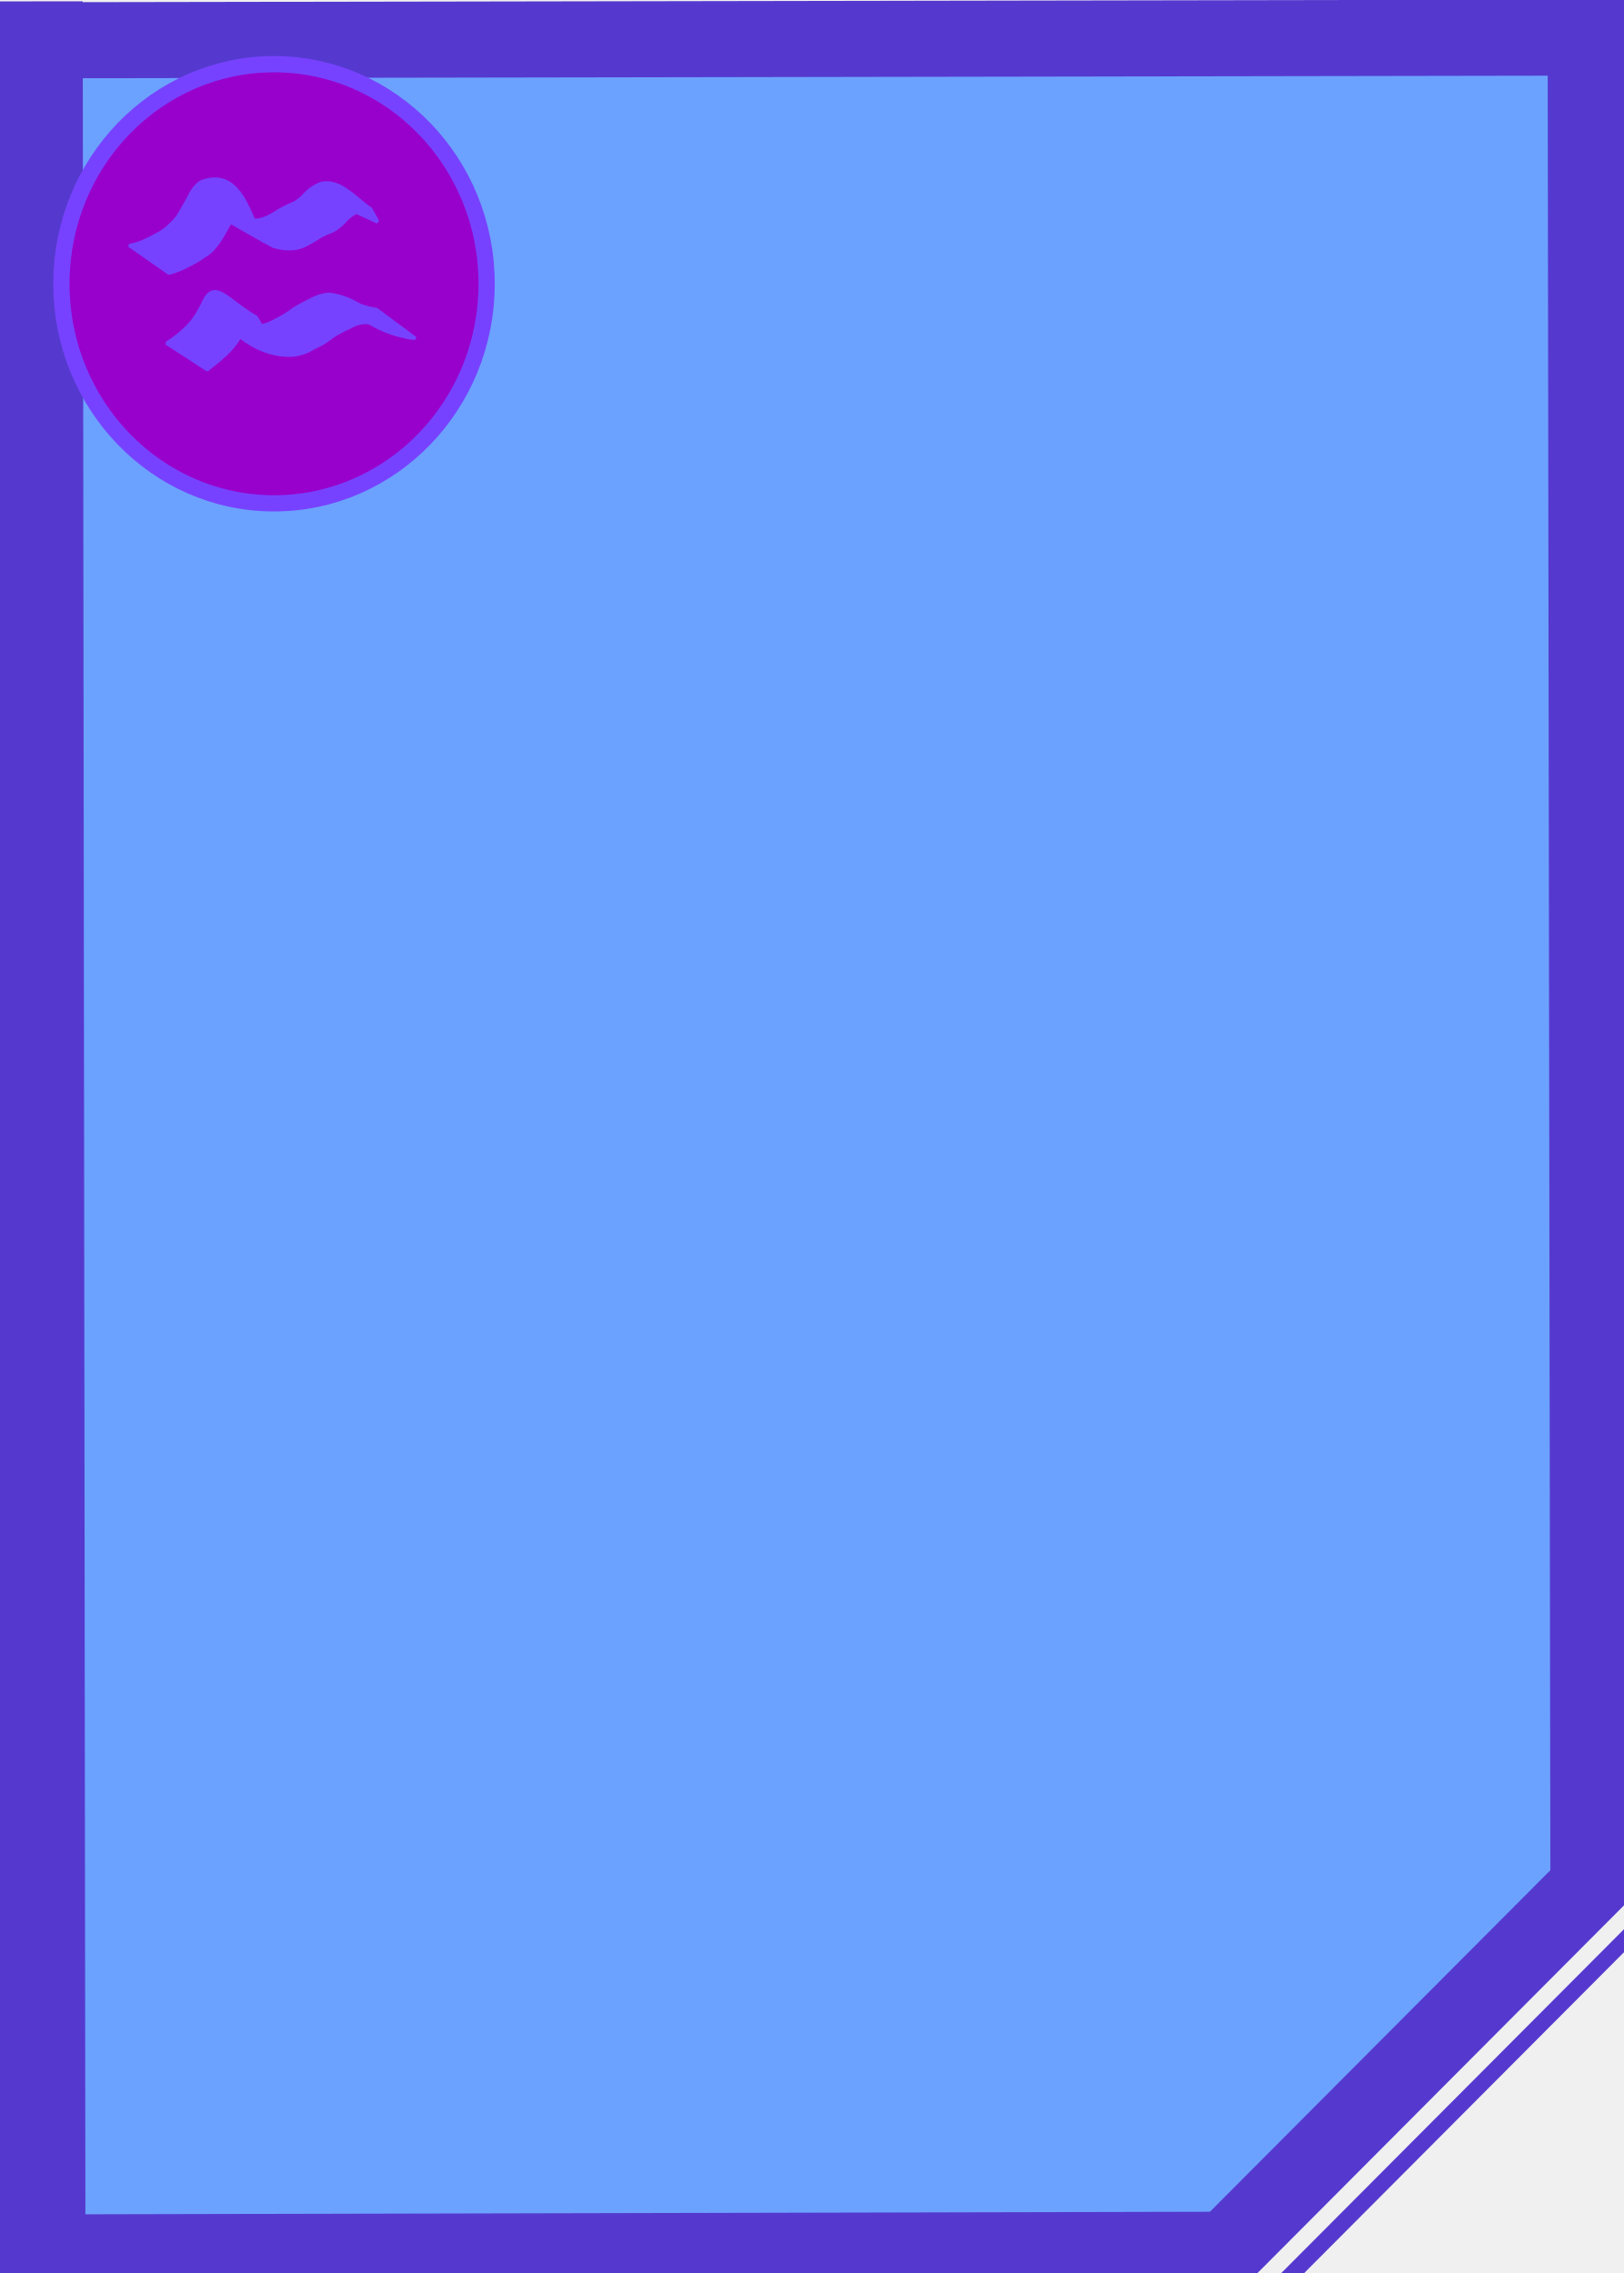
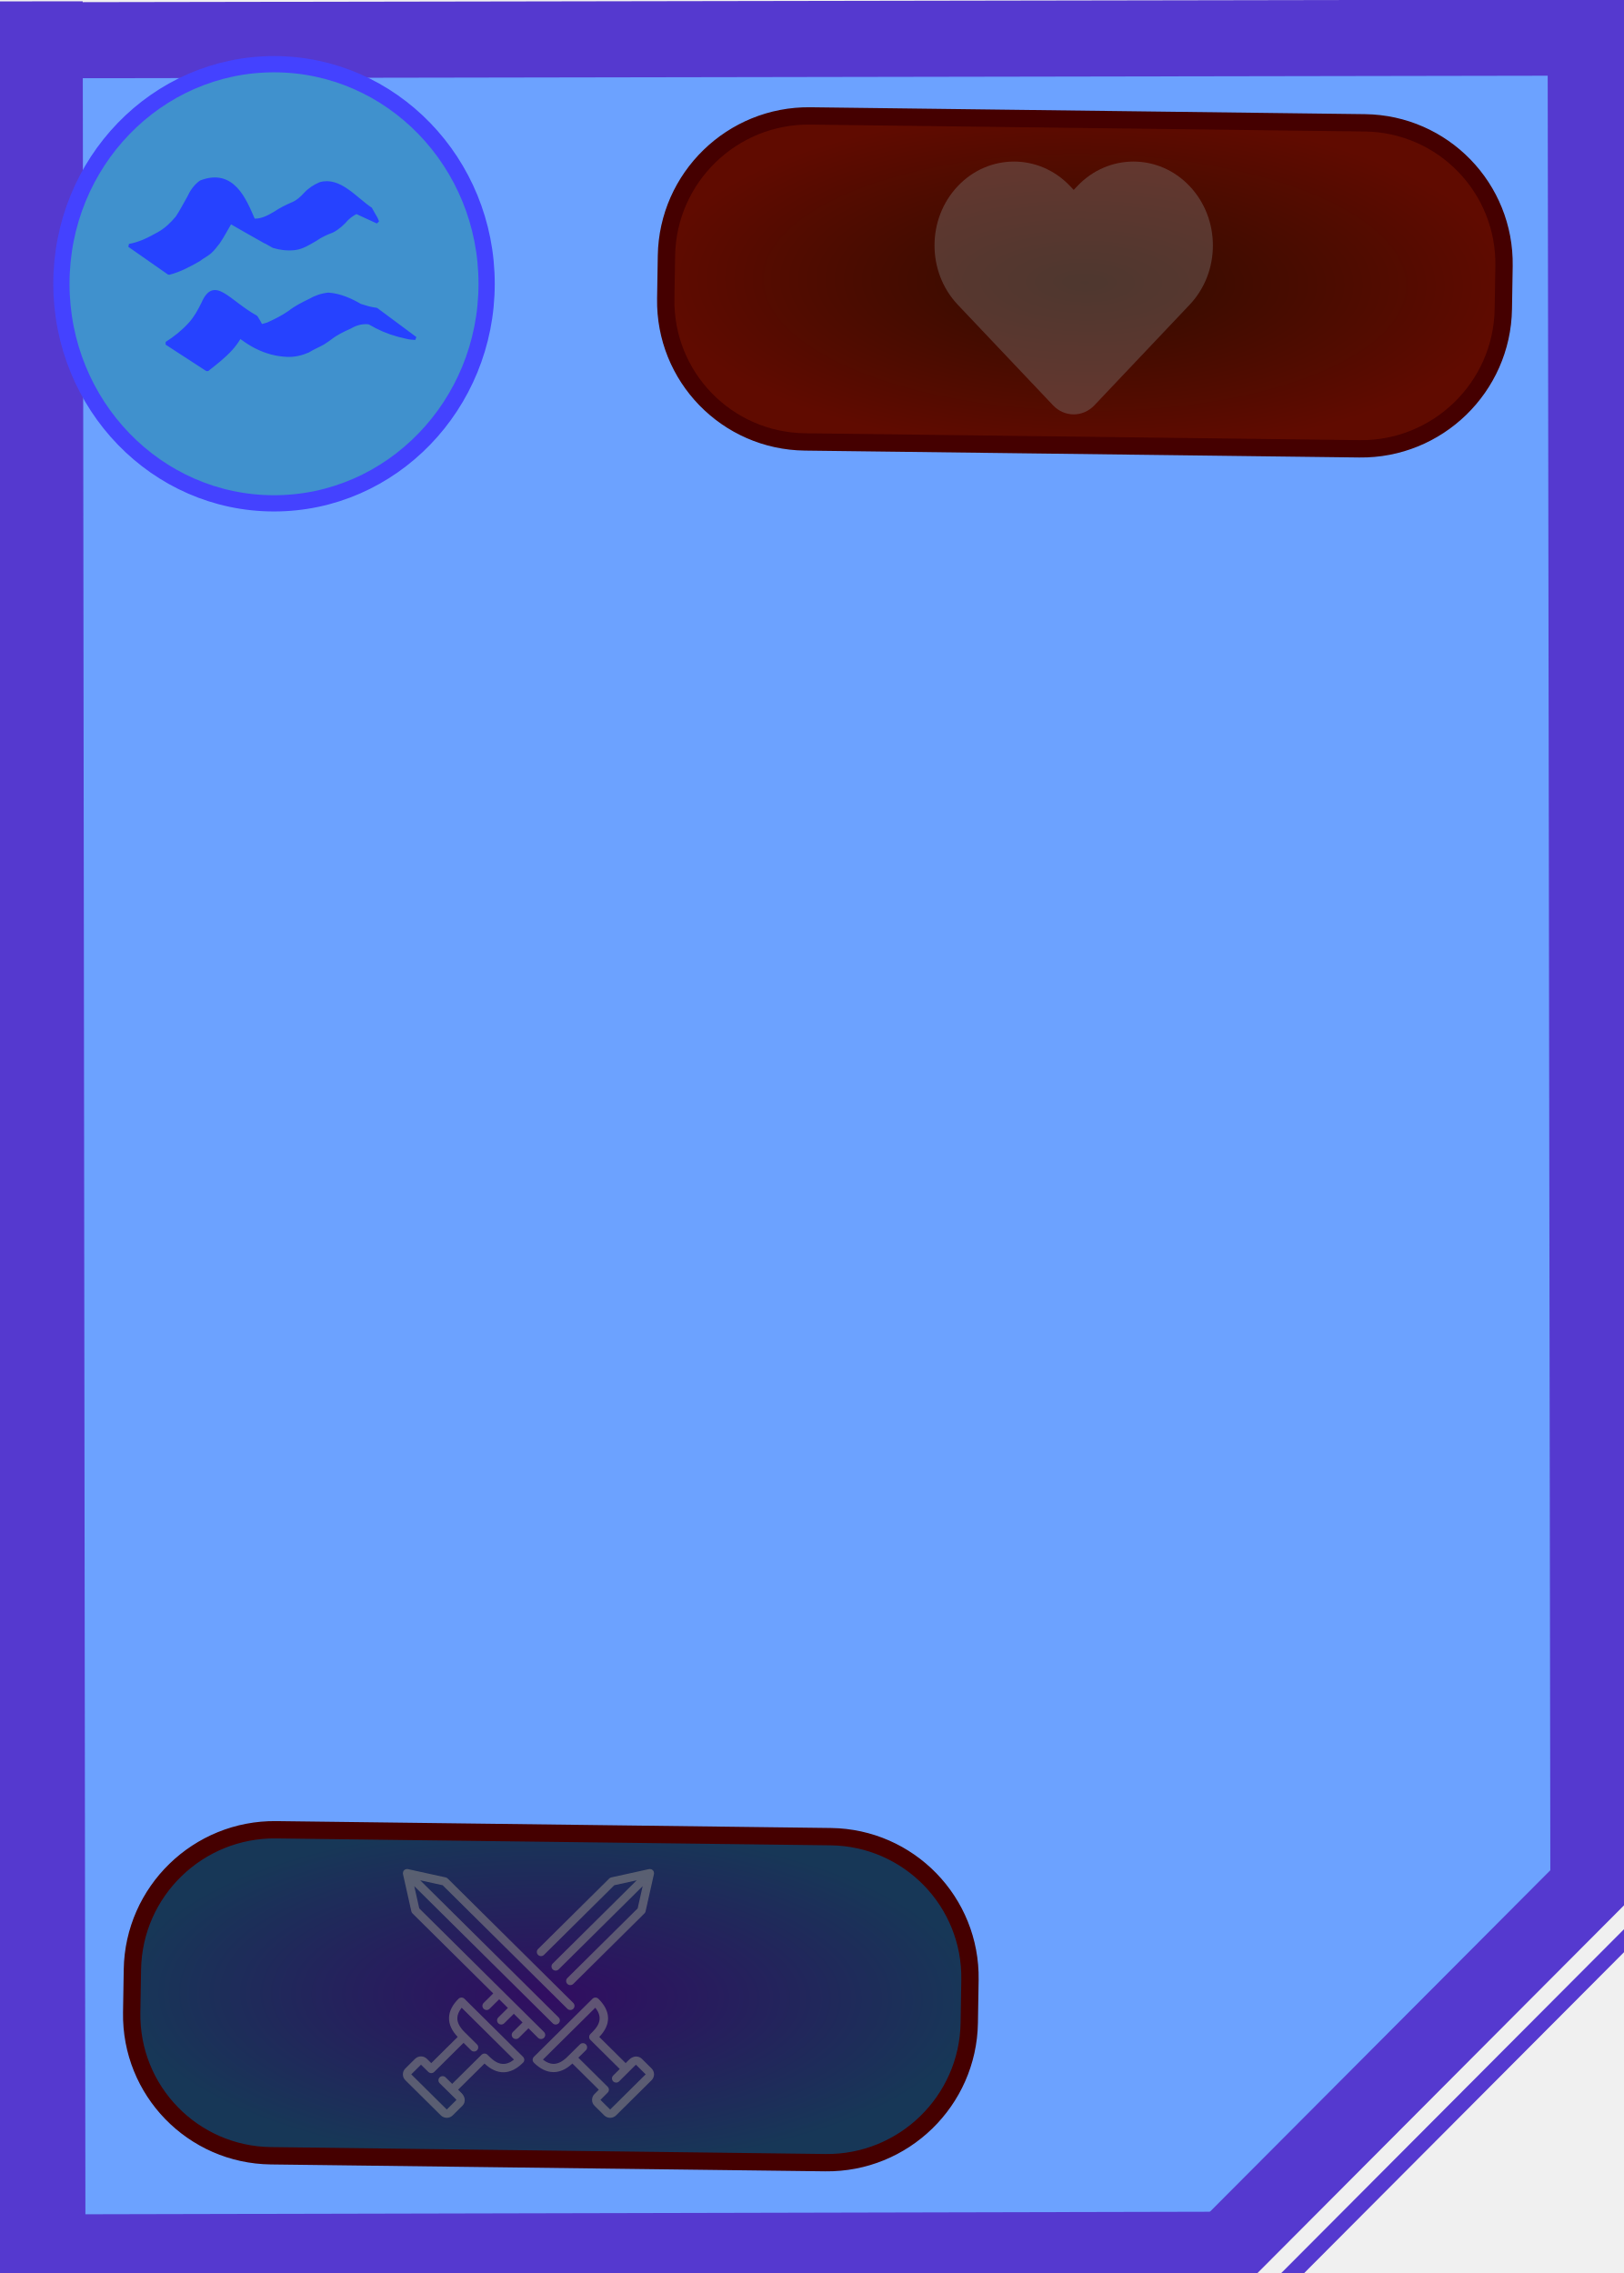
- <svg xmlns="http://www.w3.org/2000/svg" width="500" height="700" viewBox="0 0 500 700" preserveAspectRatio="xMidYMid meet" version="1.1" id="svg1">
+ <svg xmlns="http://www.w3.org/2000/svg" xmlns:xlink="http://www.w3.org/1999/xlink" width="500" height="700" viewBox="0 0 500 700" preserveAspectRatio="xMidYMid meet" version="1.1" id="svg1">
  <defs id="defs1">
    <linearGradient id="swatch84">
      <stop style="stop-color:#693017;stop-opacity:1;" offset="0" id="stop84" />
    </linearGradient>
+     <radialGradient xlink:href="#linearGradient4067" id="radialGradient4069" cx="288.272" cy="288.231" fx="288.272" fy="288.231" r="115.292" gradientTransform="matrix(1.143401,0,0,0.4570723,5.841064,-48.9391)" gradientUnits="userSpaceOnUse" />
+     <linearGradient id="linearGradient4067">
+       <stop style="stop-color:#310d00;stop-opacity:1;" offset="0" id="stop4063" />
+       <stop style="stop-color:#600b00;stop-opacity:1;" offset="1" id="stop4065" />
+     </linearGradient>
+     <radialGradient xlink:href="#linearGradient4110" id="radialGradient4069-2" cx="288.272" cy="288.231" fx="288.272" fy="288.231" r="115.292" gradientTransform="matrix(1.143401,0,0,0.4570723,-149.9573,480.8665)" gradientUnits="userSpaceOnUse" />
+     <linearGradient id="linearGradient4110">
+       <stop style="stop-color:#310d61;stop-opacity:1;" offset="0" id="stop4106" />
+       <stop style="stop-color:#173757;stop-opacity:1;" offset="1" id="stop4108" />
+     </linearGradient>
  </defs>
  <path style="opacity:1;fill:#6ca2ff;fill-opacity:1;stroke:none;stroke-width:5;stroke-dasharray:none;stroke-opacity:1" d="m 2.583,13.776 c 7.175,0 14.35,0 21.525,0 1.602,0 3.707,-0.486 5.166,0 3.058,1.019 6.533,-0.118 9.471,0.861 1.218,0.406 2.178,1.511 3.444,1.722 1.415,0.236 2.913,-0.348 4.305,0 3.785,0.946 7.259,0.861 11.193,0.861 3.785,0 11.428,-1.07 14.637,0 0.385,0.128 0.463,0.781 0.861,0.861 3.628,0.726 8.356,0 12.054,0 10.332,0 20.664,0 30.996,0 12.915,0 25.83,0 38.745,0 5.575,0 13.59,1.07 18.942,0 2.914,-0.583 5.652,-1.13 8.61,-1.722 1.4,-0.28 2.896,0.352 4.305,0 0.788,-0.197 0.996,-1.359 1.722,-1.722 1.548,-0.774 9.11,0 11.193,0 9.184,0 18.368,0 27.552,0 11.193,0 22.386,0 33.579,0 4.39,0 10.377,1.065 14.637,0 2.195,-0.549 3.957,-1.032 6.027,-1.722 1.272,-0.424 3.009,0.324 4.305,0 2.102,-0.526 3.186,-1.593 5.166,-2.583 2.741,-1.37 17.256,1.067 21.525,0 0.394,-0.098 0.498,-0.679 0.861,-0.861 0.521,-0.261 19.124,-0.385 20.664,0 0.394,0.098 0.467,0.763 0.861,0.861 1.621,0.405 3.545,-0.405 5.166,0 1.558,-0.519 1.601,1.395 2.583,1.722 2.619,0.873 15.993,0 19.803,0 3.589,0 11.6,-1.012 14.637,0 0.385,0.128 0.498,0.679 0.861,0.861 0.68,0.34 1.857,-0.242 2.583,0 6.237,2.079 -1.357,-0.248 2.583,1.722 0.925,0.463 2.448,-0.332 3.444,0 1.218,0.406 2.226,1.316 3.444,1.722 1.298,0.433 15.769,0.484 17.22,0 0.786,-0.262 4.034,-3.067 5.166,-3.444 1.55,-0.517 3.616,0.517 5.166,0 1.155,-0.385 1.57,-1.908 2.583,-2.583 1.062,-0.708 8.137,-0.416 9.471,-0.861 6.237,-2.079 -1.357,0.248 2.583,-1.722 1.769,-0.885 5.047,0.614 6.888,0 6.237,-2.079 -1.357,0.248 2.583,-1.722 0.976,-0.488 21.319,-0.643 23.247,0 2.939,0.98 2.818,1.518 6.027,3.444 0.492,0.295 1.209,-0.257 1.722,0 0.726,0.363 0.952,1.465 1.722,1.722 0.827,0.276 2.618,-0.413 3.444,0 1.628,0.814 1.124,2.846 1.722,3.444 0.287,0.287 2.296,0.574 2.583,0.861 0.203,0.203 -0.203,0.658 0,0.861 0.203,0.203 0.574,0 0.861,0 0.574,0.574 1.272,1.047 1.722,1.722 0.425,0.637 0.35,1.211 0.861,1.722 0.768,0.768 1.364,-1.289 1.722,0.861 0.813,4.878 -1.28,18.547 0,22.386 0.128,0.385 0.733,0.476 0.861,0.861 0.272,0.817 -0.385,1.813 0,2.583 0.752,1.504 2.05,0.124 2.583,1.722 1.033,3.1 -1.033,7.232 0,10.332 0.128,0.385 0.679,0.498 0.861,0.861 0.727,1.453 0.104,3.652 0.861,5.166 0.287,0.574 1.435,0.287 1.722,0.861 1.126,2.253 -0.796,6.223 0,8.61 0.203,0.609 0.658,1.113 0.861,1.722 0.58,1.74 -0.81,4.407 0,6.027 0.182,0.363 0.733,0.476 0.861,0.861 0.888,2.664 0,23.648 0,27.552 0,8.571 0.933,18.726 -1.722,26.691 -0.424,1.272 0.324,3.009 0,4.305 -1.45,5.8 -0.013,0.013 -1.722,1.722 -0.495,0.495 -1.228,3.317 -1.722,4.305 -0.463,0.925 0.332,2.448 0,3.444 -0.981,2.944 -0.714,0.641 -2.583,3.444 -0.758,1.137 0,5.463 0,6.888 0,1.945 0.128,-0.385 -0.861,2.583 -1.563,4.69 1.534,12.431 -0.861,17.22 -0.897,1.794 0,19.046 0,21.525 0,8.61 0,17.22 0,25.83 0,3.147 -0.616,7.253 0,10.332 0.179,0.895 1.572,7.449 1.722,7.749 0.287,0.574 1.519,0.252 1.722,0.861 0.642,1.926 -0.9,5.087 0,6.888 1.099,2.198 0.149,2.168 0.861,4.305 0.383,1.148 1.171,2.342 1.722,3.444 0.884,1.768 0,11.436 0,13.776 0,1.945 -0.257,-0.257 1.722,1.722 0.609,0.609 0,1.722 0,2.583 0,2.247 1.038,8.256 0,10.332 -1.792,3.583 0.059,-0.92 -1.722,0.861 -1.511,1.511 -1.29,14.625 -1.722,17.22 -0.518,3.106 -1.812,5.525 -2.583,8.61 -0.657,2.629 0,6.825 0,9.471 0,7.749 0,15.498 0,23.247 0,2.323 -1.04,8.252 0,10.332 0.686,1.372 2.678,3.253 1.722,5.166 -0.885,1.769 -2.574,2.129 -3.444,4.305 -0.32,0.799 0.385,1.813 0,2.583 -0.567,1.134 -2.016,2.31 -2.583,3.444 -1.024,2.049 0,8.097 0,10.332 0,2.065 -0.432,21.954 0,22.386 0.454,0.454 1.366,0.327 1.722,0.861 0.637,0.955 -0.513,2.417 0,3.444 0.128,0.257 0.658,-0.203 0.861,0 0.642,0.642 0.574,1.722 0.861,2.583 0.612,1.836 0.338,10.408 0.861,11.193 0.45,0.675 1.272,1.047 1.722,1.722 1.106,1.659 -0.808,16.571 0,19.803 0.397,1.588 1.097,2.193 1.722,3.444 0.834,1.668 0,10.741 0,12.915 0,3.498 0.969,20.448 0,22.386 -0.182,0.363 -0.733,0.476 -0.861,0.861 -0.737,2.211 1.032,5.685 0,7.749 -0.182,0.363 -0.733,0.476 -0.861,0.861 -1.223,3.67 1.461,14.297 0,17.22 -0.463,0.926 -1.259,1.657 -1.722,2.583 -0.94,1.881 0,11.763 0,14.637 0,2.507 -0.173,22.213 0,22.386 0.203,0.203 0.604,-0.128 0.861,0 1.061,0.53 1.451,3.42 0.861,4.305 -1.305,1.957 -2.653,3.654 -3.444,6.027 -1.191,3.574 1.325,17.153 0,19.803 -0.363,0.726 -1.359,0.996 -1.722,1.722 -0.257,0.513 0.406,1.316 0,1.722 -0.454,0.454 -1.268,0.407 -1.722,0.861 0,0.574 0.318,1.244 0,1.722 -0.053,2.424 -1.941,0.219 -2.583,0.861 -0.203,0.203 0.203,0.658 0,0.861 -0.548,0.548 -2.345,1.172 -3.444,1.722 -1.839,0.92 -0.916,2.638 -1.722,3.444 -1.637,1.637 -4.897,2.905 -6.027,5.166 -0.257,0.513 0.257,1.209 0,1.722 -0.484,0.968 -2.243,1.563 -2.583,2.583 -0.182,0.545 0.318,1.244 0,1.722 -0.356,0.534 -1.268,0.407 -1.722,0.861 -0.287,0.287 -0.574,2.296 -0.861,2.583 -1.781,1.781 0.07,-2.722 -1.722,0.861 -0.128,0.257 0.203,0.658 0,0.861 -0.203,0.203 -0.733,-0.257 -0.861,0 -0.257,0.513 0.182,1.177 0,1.722 -0.327,0.982 -1.148,1.722 -1.722,2.583 -0.773,1.159 -3.067,3.686 -4.305,4.305 -0.257,0.128 -0.658,-0.203 -0.861,0 -0.642,0.642 -0.219,1.941 -0.861,2.583 -0.406,0.406 -1.465,-0.513 -1.722,0 -0.257,0.513 0.182,1.177 0,1.722 -0.498,1.494 -5.454,6.171 -6.888,6.888 -0.522,0.261 -2.222,0.5 -2.583,0.861 -0.454,0.454 -0.407,1.268 -0.861,1.722 -0.406,0.406 -1.316,-0.406 -1.722,0 -1.781,1.781 2.722,-0.07 -0.861,1.722 -0.942,0.471 -2.555,0.833 -3.444,1.722 -1.525,1.525 -1.887,4.47 -3.444,6.027 -1.195,1.195 -3.008,2.147 -4.305,3.444 -1.016,1.016 -1.664,2.525 -2.583,3.444 -0.454,0.454 -1.188,0.505 -1.722,0.861 -1.174,0.783 -12.676,11.337 -12.915,12.054 -0.182,0.545 0.257,1.209 0,1.722 -0.363,0.726 -1.272,1.047 -1.722,1.722 -0.159,0.239 0.203,0.658 0,0.861 -0.203,0.203 -0.658,-0.203 -0.861,0 -1.761,1.761 -2.149,4.084 -3.444,6.027 -0.941,1.412 -1.642,0.31 -2.583,1.722 -1.861,2.792 -5.006,5.947 -6.888,6.888 -3.583,1.792 0.92,-0.059 -0.861,1.722 -0.642,0.642 -1.828,0.358 -2.583,0.861 -0.95,0.633 -1.566,2.074 -2.583,2.583 -0.936,0.468 -4.819,0.514 -5.166,0.861 -0.203,0.203 0.203,0.658 0,0.861 -0.406,0.406 -1.209,-0.257 -1.722,0 -0.854,0.427 -1.691,1.425 -2.583,1.722 -1.55,0.517 -3.616,-0.517 -5.166,0 -0.609,0.203 -1.093,0.735 -1.722,0.861 -3.969,0.794 -9.088,-1.276 -12.915,0 -6.237,2.079 1.357,-0.248 -2.583,1.722 -1.72,0.86 -6.459,-1.29 -7.749,0 -1.781,1.781 2.722,-0.07 -0.861,1.722 -2.096,1.048 -5.5,-0.75 -7.749,0 -2.738,0.913 -16.216,3.085 -18.942,1.722 -0.363,-0.182 -0.476,-0.733 -0.861,-0.861 -2.576,-0.859 -5.97,0.66 -8.61,0 -4.209,-1.052 -8.429,-0.861 -12.915,-0.861 -17.22,0 -34.44,0 -51.661,0 -3.856,0 -19.458,-1.033 -21.525,0 -1.133,0.566 -2.28,1.334 -3.444,1.722 -2.853,0.951 -24.826,0 -30.135,0 -1.015,0 -5.339,0.688 -6.027,0 -0.203,-0.203 0.257,-0.733 0,-0.861 -2.664,-1.332 -9.864,1.017 -12.915,0 -2.342,-0.781 -4.857,-0.706 -6.888,-1.722 -2.526,-1.263 -6.945,1.263 -9.471,0 -0.926,-0.463 -1.657,-1.259 -2.583,-1.722 -1.817,-0.909 -11.219,0 -13.776,0 -10.619,0 -21.238,0 -31.857,0 -2.335,0 -24.664,-0.306 -24.969,0 -0.454,0.454 -0.407,1.268 -0.861,1.722 -0.573,0.573 -5.903,0 -6.888,0 -1.945,0 0.385,-0.128 -2.583,0.861 -1.721,0.574 -5.029,0 -6.888,0 -2.454,0 -6.278,-0.777 -8.61,0 -5.853,1.951 -20.631,1.739 -25.83,-0.861 -2.012,-1.006 0.995,1.789 -2.583,0 -0.574,-0.287 -0.287,-1.435 -0.861,-1.722 -1.927,-0.963 -5.657,0.523 -7.749,0 -0.394,-0.098 -0.498,-0.679 -0.861,-0.861 -1.002,-0.501 -3.56,0.745 -4.305,0 -0.203,-0.203 0.203,-0.658 0,-0.861 -0.947,-0.947 -3.347,-0.667 -4.305,-2.583 -1.079,-2.158 0.119,-8.373 -0.861,-10.332 -0.287,-0.574 -1.435,-0.287 -1.722,-0.861 -0.803,-1.607 0.574,-4.306 0,-6.027 -0.128,-0.385 -0.679,-0.498 -0.861,-0.861 -0.494,-0.988 0.206,-2.17 -0.861,-4.305 -0.689,-1.378 0.689,-3.788 0,-5.166 -2.564,-5.127 -2.674,-29.953 0,-35.301 1.182,-2.363 -0.812,-11.39 0,-14.637 0.156,-0.623 0.658,-1.113 0.861,-1.722 0.406,-1.219 0.371,-18.318 0,-19.803 -2.175,-8.701 -0.861,-19.265 -0.861,-28.413 0,-2.022 0.632,-4.991 0,-6.888 -0.789,-2.368 -0.694,-4.832 -1.722,-6.888 -1.394,-2.787 1.213,-9.882 0,-12.915 -0.301,-0.754 -1.465,-0.952 -1.722,-1.722 -0.335,-1.005 0.251,-4.771 0,-6.027 -0.276,-1.378 -1.276,-2.967 -1.722,-4.305 -0.528,-1.585 -0.215,-3.228 -0.861,-5.166 -1.455,-4.366 1.117,-10.17 0,-14.637 C 0.683,498.671 1.313,502.872 0,500.246 c -1.537,-3.074 1.267,-14.28 0,-18.081 -0.128,-0.385 -0.679,-0.498 -0.861,-0.861 -0.196,-0.392 -0.336,-18.27 0,-18.942 0.182,-0.363 0.733,-0.476 0.861,-0.861 0.417,-1.252 -0.49,-3.08 0,-4.305 0.384,-0.961 1.259,-1.657 1.722,-2.583 0.485,-0.971 0,-3.254 0,-4.305 0,-5.152 -1.335,-12.828 0.861,-17.22 0.555,-1.11 -0.307,-2.83 0.861,-5.166 1.148,-2.296 -1.148,-6.314 0,-8.61 0.182,-0.363 0.733,-0.476 0.861,-0.861 0.185,-0.556 -0.394,-2.853 0,-3.444 0.45,-0.675 1.272,-1.047 1.722,-1.722 1.153,-1.729 -0.672,-5.732 0,-7.749 0.833,-2.5 0.861,-4.188 0.861,-6.888 0,-5.587 0.874,-12.014 -0.861,-17.22 -0.892,-2.677 0,-7.588 0,-10.332 0,-8.61 0,-17.22 0,-25.83 0,-8.036 0,-16.072 0,-24.108 0,-1.983 0.702,-9.788 0,-11.193 -1.97,-3.941 0.357,3.654 -1.722,-2.583 -0.942,-2.825 0,-22.8 0,-25.83 0,-18.655 0,-37.31 0,-55.966 0,-5.6 0.88,-11.996 -0.861,-17.22 -0.846,-2.539 0.138,-5.614 -0.861,-8.61 -0.393,-1.178 0.792,-4.374 0,-5.166 -0.203,-0.203 -0.658,0.203 -0.861,0 -1.256,-1.256 0.692,-6.88 0,-8.61 C 1.245,184.786 0.477,183.726 0,182.534 -0.382,181.579 -0.313,172.28 0,171.341 c 2.175,-6.524 -0.311,0.311 1.722,-1.722 0.355,-0.355 0.861,-14.843 0.861,-17.22 0,-3.417 -1.072,-8.838 0,-12.054 0.128,-0.385 0.733,-0.476 0.861,-0.861 0.517,-1.55 -0.517,-3.616 0,-5.166 0.128,-0.385 0.733,-0.476 0.861,-0.861 0.558,-1.673 -0.785,-4.458 0,-6.027 0.287,-0.574 1.435,-0.287 1.722,-0.861 0.584,-1.167 0.358,-21.313 0,-22.386 -0.203,-0.609 -0.407,-1.268 -0.861,-1.722 -0.203,-0.203 -0.791,0.278 -0.861,0 -0.518,-2.071 0.983,-6.644 0,-8.61 -0.128,-0.257 -0.791,0.278 -0.861,0 -0.278,-1.114 0.189,-2.312 0,-3.444 -0.106,-0.633 -0.658,-1.113 -0.861,-1.722 -1.066,-3.199 0,-8.641 0,-12.054 0,-3.525 0.898,-9.618 1.722,-12.915 0.473,-1.891 -0.473,-4.136 0,-6.027 1.45,-5.8 0.013,-0.013 1.722,-1.722 0.646,-0.646 0,-6.747 0,-7.749 0,-4.423 1.038,-24.096 0,-26.691 -1.05,-2.624 -2.296,-5.166 -3.444,-7.749 z" id="path91" />
+   <rect style="fill:url(#radialGradient4069-2);fill-opacity:1;stroke:#450000;stroke-width:5.338;stroke-dasharray:none;stroke-opacity:1" id="rect4059-0" width="257.933" height="100.41" x="50.687" y="562.404" transform="matrix(0.9999227,0.01242966,-0.01635741,0.9998662,0,0)" ry="43.591" />
+   <g style="opacity:0.59;fill:#828282;fill-opacity:1" id="g16047" transform="matrix(0.1510543,0,0,0.1496504,124.062,575.5899)">
+     <g id="g16033" style="fill:#828282;fill-opacity:1">
+       <g id="g16031" style="fill:#828282;fill-opacity:1">
+         <g id="g16029" style="fill:#828282;fill-opacity:1">
+           <path d="m 125.491,267.021 c -3.337,-3.337 -8.73,-3.337 -12.066,0 -25.301,25.293 -25.813,53.094 -1.707,78.507 l -53.896,53.888 -8.866,-8.798 c -6.647,-6.656 -17.468,-6.673 -24.098,-0.043 L 4.992,410.449 c -6.656,6.647 -6.656,17.476 0,24.132 l 72.397,72.405 c 3.328,3.328 7.706,4.992 12.075,4.992 4.369,0 8.747,-1.664 12.066,-4.992 l 19.866,-19.857 c 3.482,-3.482 5.163,-8.346 4.625,-13.346 -0.495,-4.582 -2.756,-8.994 -6.536,-12.774 l -6.912,-6.878 53.837,-53.828 c 25.762,24.525 52.873,23.927 78.549,-1.749 3.337,-3.337 3.337,-8.73 0,-12.066 z m 51.158,119.424 -4.301,-4.241 c -3.336,-3.285 -8.695,-3.268 -12.023,0.043 L 100.489,442.091 87.04,428.702 c -3.336,-3.328 -8.73,-3.311 -12.075,0.026 -3.328,3.337 -3.311,8.738 0.026,12.066 l 32.435,32.299 c 1.263,1.254 1.587,2.236 1.86,2.014 L 89.455,494.921 17.058,422.516 36.915,402.71 51.84,417.524 c 3.328,3.302 8.721,3.294 12.041,-0.026 l 59.827,-59.836 15.317,15.352 c 3.337,3.337 8.73,3.337 12.066,0.017 3.345,-3.328 3.345,-8.738 0.017,-12.075 l -25.617,-25.668 c -9.591,-9.6 -14.473,-19.021 -14.498,-28.023 -0.017,-7.049 2.935,-14.362 8.798,-21.803 l 106.752,106.743 c -16.939,13.474 -32.572,11.58 -49.894,-5.76 z" id="path16021" style="fill:#828282;fill-opacity:1" />
+           <path d="M 287.625,176.687 430.933,33.378 476.706,23.206 305.425,194.487 c -3.337,3.337 -3.337,8.73 0,12.066 1.664,1.664 3.849,2.5 6.033,2.5 2.185,0 4.369,-0.836 6.033,-2.5 L 488.764,35.281 478.601,81.045 335.292,224.354 c -3.337,3.337 -3.337,8.73 0,12.066 1.664,1.664 3.849,2.5 6.033,2.5 2.185,0 4.369,-0.836 6.033,-2.5 L 492.425,91.354 c 1.152,-1.143 1.946,-2.594 2.304,-4.181 l 17.067,-76.8 c 0.111,-0.521 0.12,-1.05 0.137,-1.57 0.009,-0.128 0.043,-0.256 0.043,-0.384 -0.017,-0.973 -0.213,-1.911 -0.546,-2.816 -0.077,-0.205 -0.171,-0.393 -0.265,-0.589 -0.418,-0.922 -0.939,-1.792 -1.673,-2.526 -0.734,-0.734 -1.604,-1.254 -2.517,-1.673 -0.205,-0.094 -0.393,-0.188 -0.597,-0.265 -0.904,-0.324 -1.843,-0.529 -2.807,-0.546 -0.145,0 -0.273,0.034 -0.418,0.043 -0.521,0.017 -1.033,0.034 -1.544,0.145 l -76.8,17.067 c -1.579,0.35 -3.029,1.143 -4.181,2.295 l -145.07,145.067 c -3.337,3.337 -3.337,8.73 0,12.066 3.337,3.336 8.73,3.336 12.067,0 z" id="path16023" style="fill:#828282;fill-opacity:1" />
+           <path d="m 506.991,410.449 -19.857,-19.866 c -6.007,-6.016 -16.922,-7.296 -26.129,1.92 l -6.861,6.895 -53.837,-53.828 c 24.516,-25.754 23.936,-52.864 -1.749,-78.549 -3.337,-3.337 -8.73,-3.337 -12.066,0 L 267.025,386.487 c -3.337,3.337 -3.337,8.73 0,12.066 25.301,25.301 53.111,25.813 78.507,1.707 l 53.897,53.897 -8.806,8.866 c -6.656,6.656 -6.673,17.468 -0.034,24.098 l 19.866,19.866 c 3.319,3.328 7.697,4.992 12.066,4.992 4.369,0 8.747,-1.664 12.075,-4.992 l 72.397,-72.397 c 6.654,-6.656 6.654,-17.493 -0.002,-24.141 z m -84.472,84.472 -19.806,-19.857 14.814,-14.925 c 3.302,-3.337 3.294,-8.721 -0.026,-12.041 l -59.836,-59.836 15.352,-15.309 c 3.345,-3.328 3.345,-8.73 0.017,-12.075 -3.336,-3.328 -8.738,-3.337 -12.066,-0.009 l -25.677,25.617 c -9.6,9.591 -19.029,14.473 -28.023,14.498 h -0.077 c -7.023,0 -14.31,-2.953 -21.726,-8.806 L 392.208,285.443 c 13.483,16.922 11.563,32.555 -5.769,49.886 l -4.233,4.301 c -3.285,3.345 -3.268,8.713 0.051,12.023 l 59.836,59.836 -13.397,13.449 c -3.319,3.336 -3.302,8.747 0.026,12.066 3.354,3.337 8.747,3.319 12.075,-0.026 l 32.29,-32.427 c 1.263,-1.254 2.219,-1.587 2.022,-1.86 l 19.814,19.831 z" id="path16025" style="fill:#828282;fill-opacity:1" />
+           <path d="m 281.591,349.854 c 2.185,0 4.369,-0.836 6.033,-2.5 3.336,-3.337 3.336,-8.73 0,-12.066 L 33.382,81.045 23.219,35.281 305.425,317.487 c 1.664,1.664 3.849,2.5 6.033,2.5 2.185,0 4.369,-0.836 6.033,-2.5 3.337,-3.337 3.337,-8.73 0,-12.066 L 35.277,23.206 81.05,33.378 335.292,287.62 c 3.337,3.337 8.73,3.337 12.066,0 3.336,-3.337 3.336,-8.73 0,-12.066 l -256,-256 C 90.206,18.402 88.755,17.608 87.177,17.259 L 10.377,0.192 C 9.865,0.081 9.353,0.064 8.832,0.047 8.687,0.038 8.559,0.004 8.414,0.004 7.441,0.021 6.511,0.226 5.606,0.55 5.402,0.627 5.214,0.721 5.018,0.815 4.096,1.225 3.226,1.754 2.492,2.488 1.758,3.221 1.229,4.092 0.819,5.013 0.725,5.21 0.631,5.397 0.555,5.602 0.222,6.507 0.026,7.445 0.009,8.418 c 0,0.128 0.034,0.256 0.043,0.384 0.017,0.521 0.026,1.05 0.137,1.57 l 17.067,76.8 c 0.358,1.587 1.152,3.038 2.304,4.181 l 164.634,164.634 -19.567,19.567 c -3.337,3.337 -3.337,8.73 0,12.066 1.664,1.664 3.849,2.5 6.033,2.5 2.184,0 4.369,-0.836 6.033,-2.5 l 19.567,-19.567 17.8,17.801 -19.567,19.567 c -3.337,3.336 -3.337,8.73 0,12.066 1.664,1.664 3.849,2.5 6.033,2.5 2.185,0 4.369,-0.836 6.033,-2.5 l 19.567,-19.567 17.801,17.801 -19.567,19.567 c -3.337,3.337 -3.337,8.73 0,12.066 1.664,1.664 3.849,2.5 6.033,2.5 2.184,0 4.369,-0.836 6.033,-2.5 l 19.567,-19.567 19.567,19.567 c 1.662,1.664 3.847,2.5 6.031,2.5 z" id="path16027" style="fill:#828282;fill-opacity:1" />
+         </g>
+       </g>
+     </g>
+   </g>
+   <rect style="fill:url(#radialGradient4069);fill-opacity:1;stroke:#450000;stroke-width:5.338;stroke-dasharray:none;stroke-opacity:1" id="rect4059" width="257.933" height="100.41" x="206.485" y="32.598" transform="matrix(0.9999227,0.01242966,-0.01635741,0.9998662,0,0)" ry="43.591" />
+   <g style="opacity:0.367;fill:#828282;fill-opacity:1" id="g15656" transform="matrix(6.24469,0,0,6.594771,286.9145,49.20311)">
+     <path fill-rule="evenodd" clip-rule="evenodd" d="m 7.177,1.231 c 1.53,-1.53 4.009,-1.53 5.539,0 1.53,1.53 1.53,4.009 0,5.539 l -4.699,4.699 c -0.561,0.561 -1.472,0.561 -2.033,0 L 1.284,6.77 c -1.53,-1.53 -1.53,-4.009 0,-5.539 1.53,-1.53 4.009,-1.53 5.539,0 L 7,1.407 Z" fill="#758ca3" id="path15648" style="fill:#828282;fill-opacity:1" />
+   </g>
  <path style="fill:#ffffff" d="m 231.611,180.812 -40.467,200.615" id="path31" />
  <path style="opacity:1;fill:#b91817;fill-opacity:1;stroke:#5539cf;stroke-width:20.524;stroke-dasharray:none;stroke-opacity:1" d="M -7.691,692.253 376.203,691.387 Z" id="path81" />
  <path style="opacity:1;fill:#b91817;fill-opacity:1;stroke:#5539cf;stroke-width:23.426;stroke-dasharray:none;stroke-opacity:1" d="M 0.173,12.42 502.991,11.558 Z" id="path81-53" />
  <path style="opacity:1;fill:#b91817;fill-opacity:1;stroke:#5539cf;stroke-width:27.545;stroke-dasharray:none;stroke-opacity:1" d="M 12.55,700.595 11.694,0.418 Z" id="path81-1" />
  <path style="opacity:1;fill:#b31817;fill-opacity:1;stroke:#5539cf;stroke-width:25.156;stroke-dasharray:none;stroke-opacity:1" d="M 489.127,-0.106 489.985,582.037 Z" id="path81-5" />
  <path style="opacity:1;fill:#b91817;fill-opacity:1;stroke:#5539cf;stroke-width:23.7;stroke-dasharray:none;stroke-opacity:1" d="M 598.98,470.76 235.512,835.446 Z" id="path81-10" />
  <path style="opacity:1;fill:#b91817;fill-opacity:1;stroke:#5539cf;stroke-width:5;stroke-dasharray:none;stroke-opacity:1" d="M 277.573,820.918 641.042,456.231 Z" id="path81-4" />
-   <ellipse style="opacity:1;fill:#9800cb;fill-opacity:1;stroke:#7742ff;stroke-width:5;stroke-dasharray:none;stroke-opacity:1;stroke-miterlimit:0" id="path82" cx="84.379" cy="87.392" rx="65.468" ry="67.62" />
-   <path style="opacity:1;fill:#7742ff;fill-opacity:1;stroke:#7742ff;stroke-width:1;stroke-linejoin:miter;stroke-miterlimit:0;stroke-dasharray:none;stroke-opacity:1" id="path3" d="m 52.009,84.137 c 3.307,-0.831 6.323,-2.459 9.262,-4.142 1.08,-0.865 2.374,-1.465 3.419,-2.377 0.995,-0.868 1.79,-2.011 2.614,-3.032 1.367,-2.007 2.454,-4.183 3.708,-6.258 0.786,-1.48 1.629,-3.544 3.361,-4.091 3.367,4.048 0.033,-0.067 -11.968,-6.303 -0.278,-0.144 0.47,0.42 0.659,0.669 0.632,0.829 0.999,1.894 1.411,2.84 0.633,1.6 1.539,3.038 2.606,4.377 0.224,0.213 0.885,0.863 1.153,1.019 4.486,2.608 8.998,5.171 13.52,7.716 -27.079,-18.604 -15.073,-8.566 -11.302,-6.43 4.572,2.589 9.153,5.16 13.73,7.739 2.095,0.651 4.287,0.899 6.465,0.673 2.402,-0.234 4.46,-1.621 6.508,-2.785 1.581,-1.112 3.329,-1.911 5.133,-2.584 1.816,-0.916 3.244,-2.262 4.57,-3.77 1.16,-1.113 2.557,-2.022 4.119,-2.43 0.161,0.01 1.164,0.053 1.31,0.13 0.199,0.104 0.655,0.603 0.458,0.494 -4.127,-2.263 -8.134,-4.742 -12.276,-6.976 -0.249,-0.135 0.382,0.421 0.548,0.65 0.164,0.224 0.294,0.471 0.44,0.707 0.408,0.711 0.808,1.425 1.197,2.146 0,0 13.591,6.245 13.591,6.245 v 0 c -0.282,-0.832 -0.648,-1.558 -1.138,-2.293 -0.019,-0.037 -0.833,-1.652 -0.838,-1.655 -4.751,-3.101 -9.668,-9.573 -15.686,-7.829 -1.688,0.719 -3.252,1.723 -4.51,3.074 -1.21,1.325 -2.506,2.529 -4.215,3.186 -1.813,0.785 -3.568,1.668 -5.203,2.785 -1.896,1.1 -3.84,2.184 -6.097,2.2 -2.087,-0.055 -4.167,-0.337 -6.071,-1.248 3.968,2.304 7.936,4.608 11.903,6.912 0.261,0.151 -0.521,-0.303 -0.782,-0.453 -4.522,-2.607 -8.965,-5.357 -13.566,-7.82 -4.125,-2.208 8.1,4.688 12.136,7.054 0.42,0.246 -1.734,-0.847 -1.248,-0.755 -1.335,-0.949 -2.164,-2.427 -2.9,-3.86 -2.622,-6.02 -6.252,-15.458 -16.209,-11.622 -1.68,1.207 -2.874,2.934 -3.721,4.808 -1.196,2.025 -2.225,4.152 -3.547,6.101 -1.643,1.988 -3.414,3.701 -5.69,4.975 -2.856,1.593 -5.8,3.152 -9.067,3.674 z" />
-   <path style="opacity:1;fill:#7742ff;fill-opacity:1;stroke:#7742ff;stroke-width:1;stroke-linejoin:miter;stroke-miterlimit:0;stroke-dasharray:none;stroke-opacity:1" id="path4" d="m 63.818,113.873 c 2.541,-2.02 5.149,-3.999 7.325,-6.418 1.816,-1.966 3.086,-4.268 4.28,-6.636 0.377,-0.687 0.663,-1.738 1.341,-2.244 0.482,-0.36 0.53,0.503 0.522,0.499 -4.193,-2.17 -8.261,-4.574 -12.392,-6.861 1.483,0.92 2.225,2.635 2.966,4.152 0.716,1.622 1.438,3.225 2.788,4.412 5.077,5.046 11.027,8.378 17.803,8.63 2.207,0.098 4.403,-0.424 6.416,-1.302 1.487,-0.954 3.16,-1.587 4.682,-2.472 0.742,-0.431 1.415,-0.972 2.124,-1.455 1.842,-1.449 3.965,-2.484 6.102,-3.42 1.706,-1.003 3.466,-1.533 5.439,-1.409 0.385,0.082 0.778,0.131 1.154,0.246 0.028,0.009 2.064,0.838 2.11,0.86 0.329,0.156 1.274,0.701 0.959,0.52 -15.175,-8.703 -15.53,-8.914 -10.928,-6.229 7.737,5.248 11.319,7.506 18.727,9.109 0.873,0.237 1.778,0.275 2.675,0.34 0,0 -11.996,-8.912 -11.996,-8.912 v 0 c -0.856,-0.121 -1.707,-0.263 -2.544,-0.486 -5.978,-1.598 -14.512,-6.007 7.06,5.297 -6.103,-3.53 -12.008,-8.941 -19.292,-9.479 -2.093,0.2 -3.967,0.86 -5.791,1.913 -2.161,1.057 -4.332,2.13 -6.223,3.636 -2.088,1.435 -4.344,2.587 -6.656,3.621 -1.948,0.664 -3.962,1.01 -6.024,0.755 -0.902,-0.109 -1.805,-0.208 -2.667,-0.517 -0.259,-0.093 -0.992,-0.471 -0.756,-0.33 2.135,1.27 16.645,9.729 11.497,6.728 -2.313,-2.039 1.241,1.035 -1.201,-0.879 -0.947,-0.742 -1.326,-1.952 -1.883,-2.968 -0.718,-1.724 -1.557,-3.368 -2.577,-4.93 -8.86,-4.968 -12.86,-12.31 -16.373,-4.191 -1.122,2.252 -2.307,4.449 -4.023,6.322 -2.09,2.304 -4.559,4.287 -7.186,5.948 z" />
+   <ellipse style="opacity:1;fill:#4091cd;fill-opacity:1;stroke:#4442ff;stroke-width:5;stroke-dasharray:none;stroke-opacity:1;stroke-miterlimit:0" id="path82" cx="84.379" cy="87.392" rx="65.468" ry="67.62" />
+   <path style="opacity:1;fill:#2642ff;fill-opacity:1;stroke:#2642ff;stroke-width:1;stroke-linejoin:miter;stroke-miterlimit:0;stroke-dasharray:none;stroke-opacity:1" id="path3" d="m 52.009,84.137 c 3.307,-0.831 6.323,-2.459 9.262,-4.142 1.08,-0.865 2.374,-1.465 3.419,-2.377 0.995,-0.868 1.79,-2.011 2.614,-3.032 1.367,-2.007 2.454,-4.183 3.708,-6.258 0.786,-1.48 1.629,-3.544 3.361,-4.091 3.367,4.048 0.033,-0.067 -11.968,-6.303 -0.278,-0.144 0.47,0.42 0.659,0.669 0.632,0.829 0.999,1.894 1.411,2.84 0.633,1.6 1.539,3.038 2.606,4.377 0.224,0.213 0.885,0.863 1.153,1.019 4.486,2.608 8.998,5.171 13.52,7.716 -27.079,-18.604 -15.073,-8.566 -11.302,-6.43 4.572,2.589 9.153,5.16 13.73,7.739 2.095,0.651 4.287,0.899 6.465,0.673 2.402,-0.234 4.46,-1.621 6.508,-2.785 1.581,-1.112 3.329,-1.911 5.133,-2.584 1.816,-0.916 3.244,-2.262 4.57,-3.77 1.16,-1.113 2.557,-2.022 4.119,-2.43 0.161,0.01 1.164,0.053 1.31,0.13 0.199,0.104 0.655,0.603 0.458,0.494 -4.127,-2.263 -8.134,-4.742 -12.276,-6.976 -0.249,-0.135 0.382,0.421 0.548,0.65 0.164,0.224 0.294,0.471 0.44,0.707 0.408,0.711 0.808,1.425 1.197,2.146 0,0 13.591,6.245 13.591,6.245 v 0 c -0.282,-0.832 -0.648,-1.558 -1.138,-2.293 -0.019,-0.037 -0.833,-1.652 -0.838,-1.655 -4.751,-3.101 -9.668,-9.573 -15.686,-7.829 -1.688,0.719 -3.252,1.723 -4.51,3.074 -1.21,1.325 -2.506,2.529 -4.215,3.186 -1.813,0.785 -3.568,1.668 -5.203,2.785 -1.896,1.1 -3.84,2.184 -6.097,2.2 -2.087,-0.055 -4.167,-0.337 -6.071,-1.248 3.968,2.304 7.936,4.608 11.903,6.912 0.261,0.151 -0.521,-0.303 -0.782,-0.453 -4.522,-2.607 -8.965,-5.357 -13.566,-7.82 -4.125,-2.208 8.1,4.688 12.136,7.054 0.42,0.246 -1.734,-0.847 -1.248,-0.755 -1.335,-0.949 -2.164,-2.427 -2.9,-3.86 -2.622,-6.02 -6.252,-15.458 -16.209,-11.622 -1.68,1.207 -2.874,2.934 -3.721,4.808 -1.196,2.025 -2.225,4.152 -3.547,6.101 -1.643,1.988 -3.414,3.701 -5.69,4.975 -2.856,1.593 -5.8,3.152 -9.067,3.674 z" />
+   <path style="opacity:1;fill:#2642ff;fill-opacity:1;stroke:#2642ff;stroke-width:1;stroke-linejoin:miter;stroke-miterlimit:0;stroke-dasharray:none;stroke-opacity:1" id="path4" d="m 63.818,113.873 c 2.541,-2.02 5.149,-3.999 7.325,-6.418 1.816,-1.966 3.086,-4.268 4.28,-6.636 0.377,-0.687 0.663,-1.738 1.341,-2.244 0.482,-0.36 0.53,0.503 0.522,0.499 -4.193,-2.17 -8.261,-4.574 -12.392,-6.861 1.483,0.92 2.225,2.635 2.966,4.152 0.716,1.622 1.438,3.225 2.788,4.412 5.077,5.046 11.027,8.378 17.803,8.63 2.207,0.098 4.403,-0.424 6.416,-1.302 1.487,-0.954 3.16,-1.587 4.682,-2.472 0.742,-0.431 1.415,-0.972 2.124,-1.455 1.842,-1.449 3.965,-2.484 6.102,-3.42 1.706,-1.003 3.466,-1.533 5.439,-1.409 0.385,0.082 0.778,0.131 1.154,0.246 0.028,0.009 2.064,0.838 2.11,0.86 0.329,0.156 1.274,0.701 0.959,0.52 -15.175,-8.703 -15.53,-8.914 -10.928,-6.229 7.737,5.248 11.319,7.506 18.727,9.109 0.873,0.237 1.778,0.275 2.675,0.34 0,0 -11.996,-8.912 -11.996,-8.912 v 0 c -0.856,-0.121 -1.707,-0.263 -2.544,-0.486 -5.978,-1.598 -14.512,-6.007 7.06,5.297 -6.103,-3.53 -12.008,-8.941 -19.292,-9.479 -2.093,0.2 -3.967,0.86 -5.791,1.913 -2.161,1.057 -4.332,2.13 -6.223,3.636 -2.088,1.435 -4.344,2.587 -6.656,3.621 -1.948,0.664 -3.962,1.01 -6.024,0.755 -0.902,-0.109 -1.805,-0.208 -2.667,-0.517 -0.259,-0.093 -0.992,-0.471 -0.756,-0.33 2.135,1.27 16.645,9.729 11.497,6.728 -2.313,-2.039 1.241,1.035 -1.201,-0.879 -0.947,-0.742 -1.326,-1.952 -1.883,-2.968 -0.718,-1.724 -1.557,-3.368 -2.577,-4.93 -8.86,-4.968 -12.86,-12.31 -16.373,-4.191 -1.122,2.252 -2.307,4.449 -4.023,6.322 -2.09,2.304 -4.559,4.287 -7.186,5.948 z" />
</svg>
